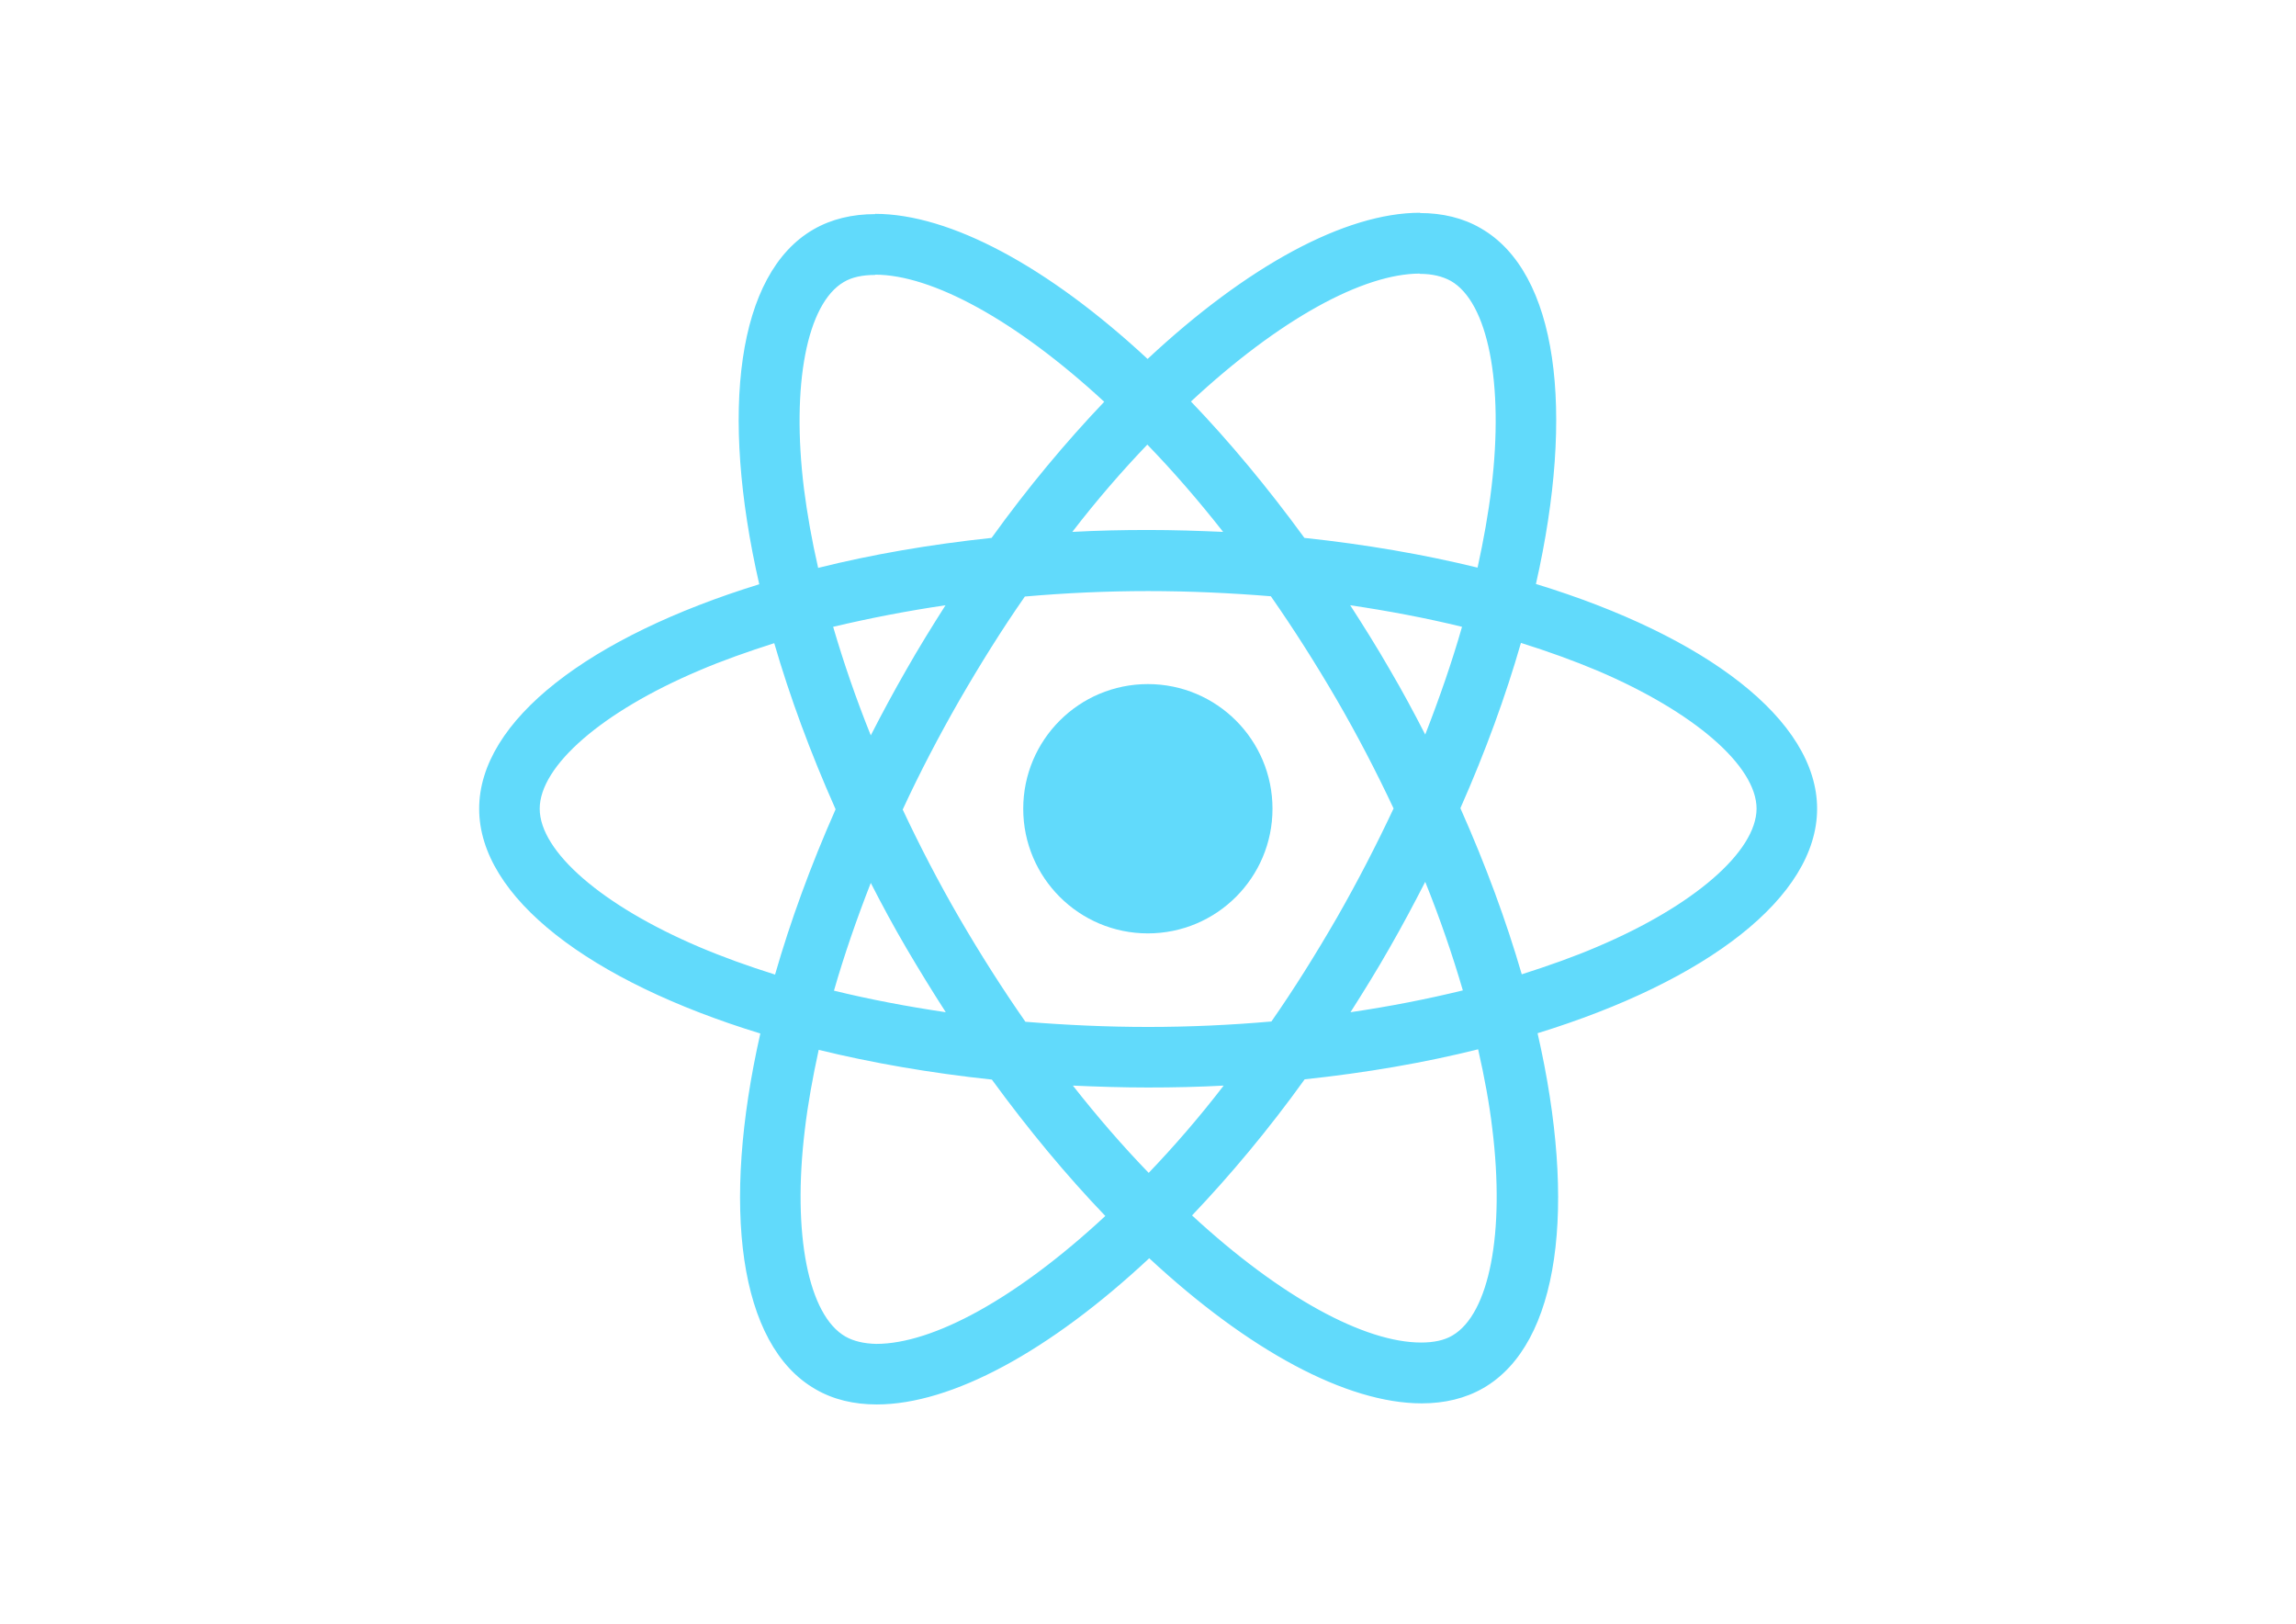
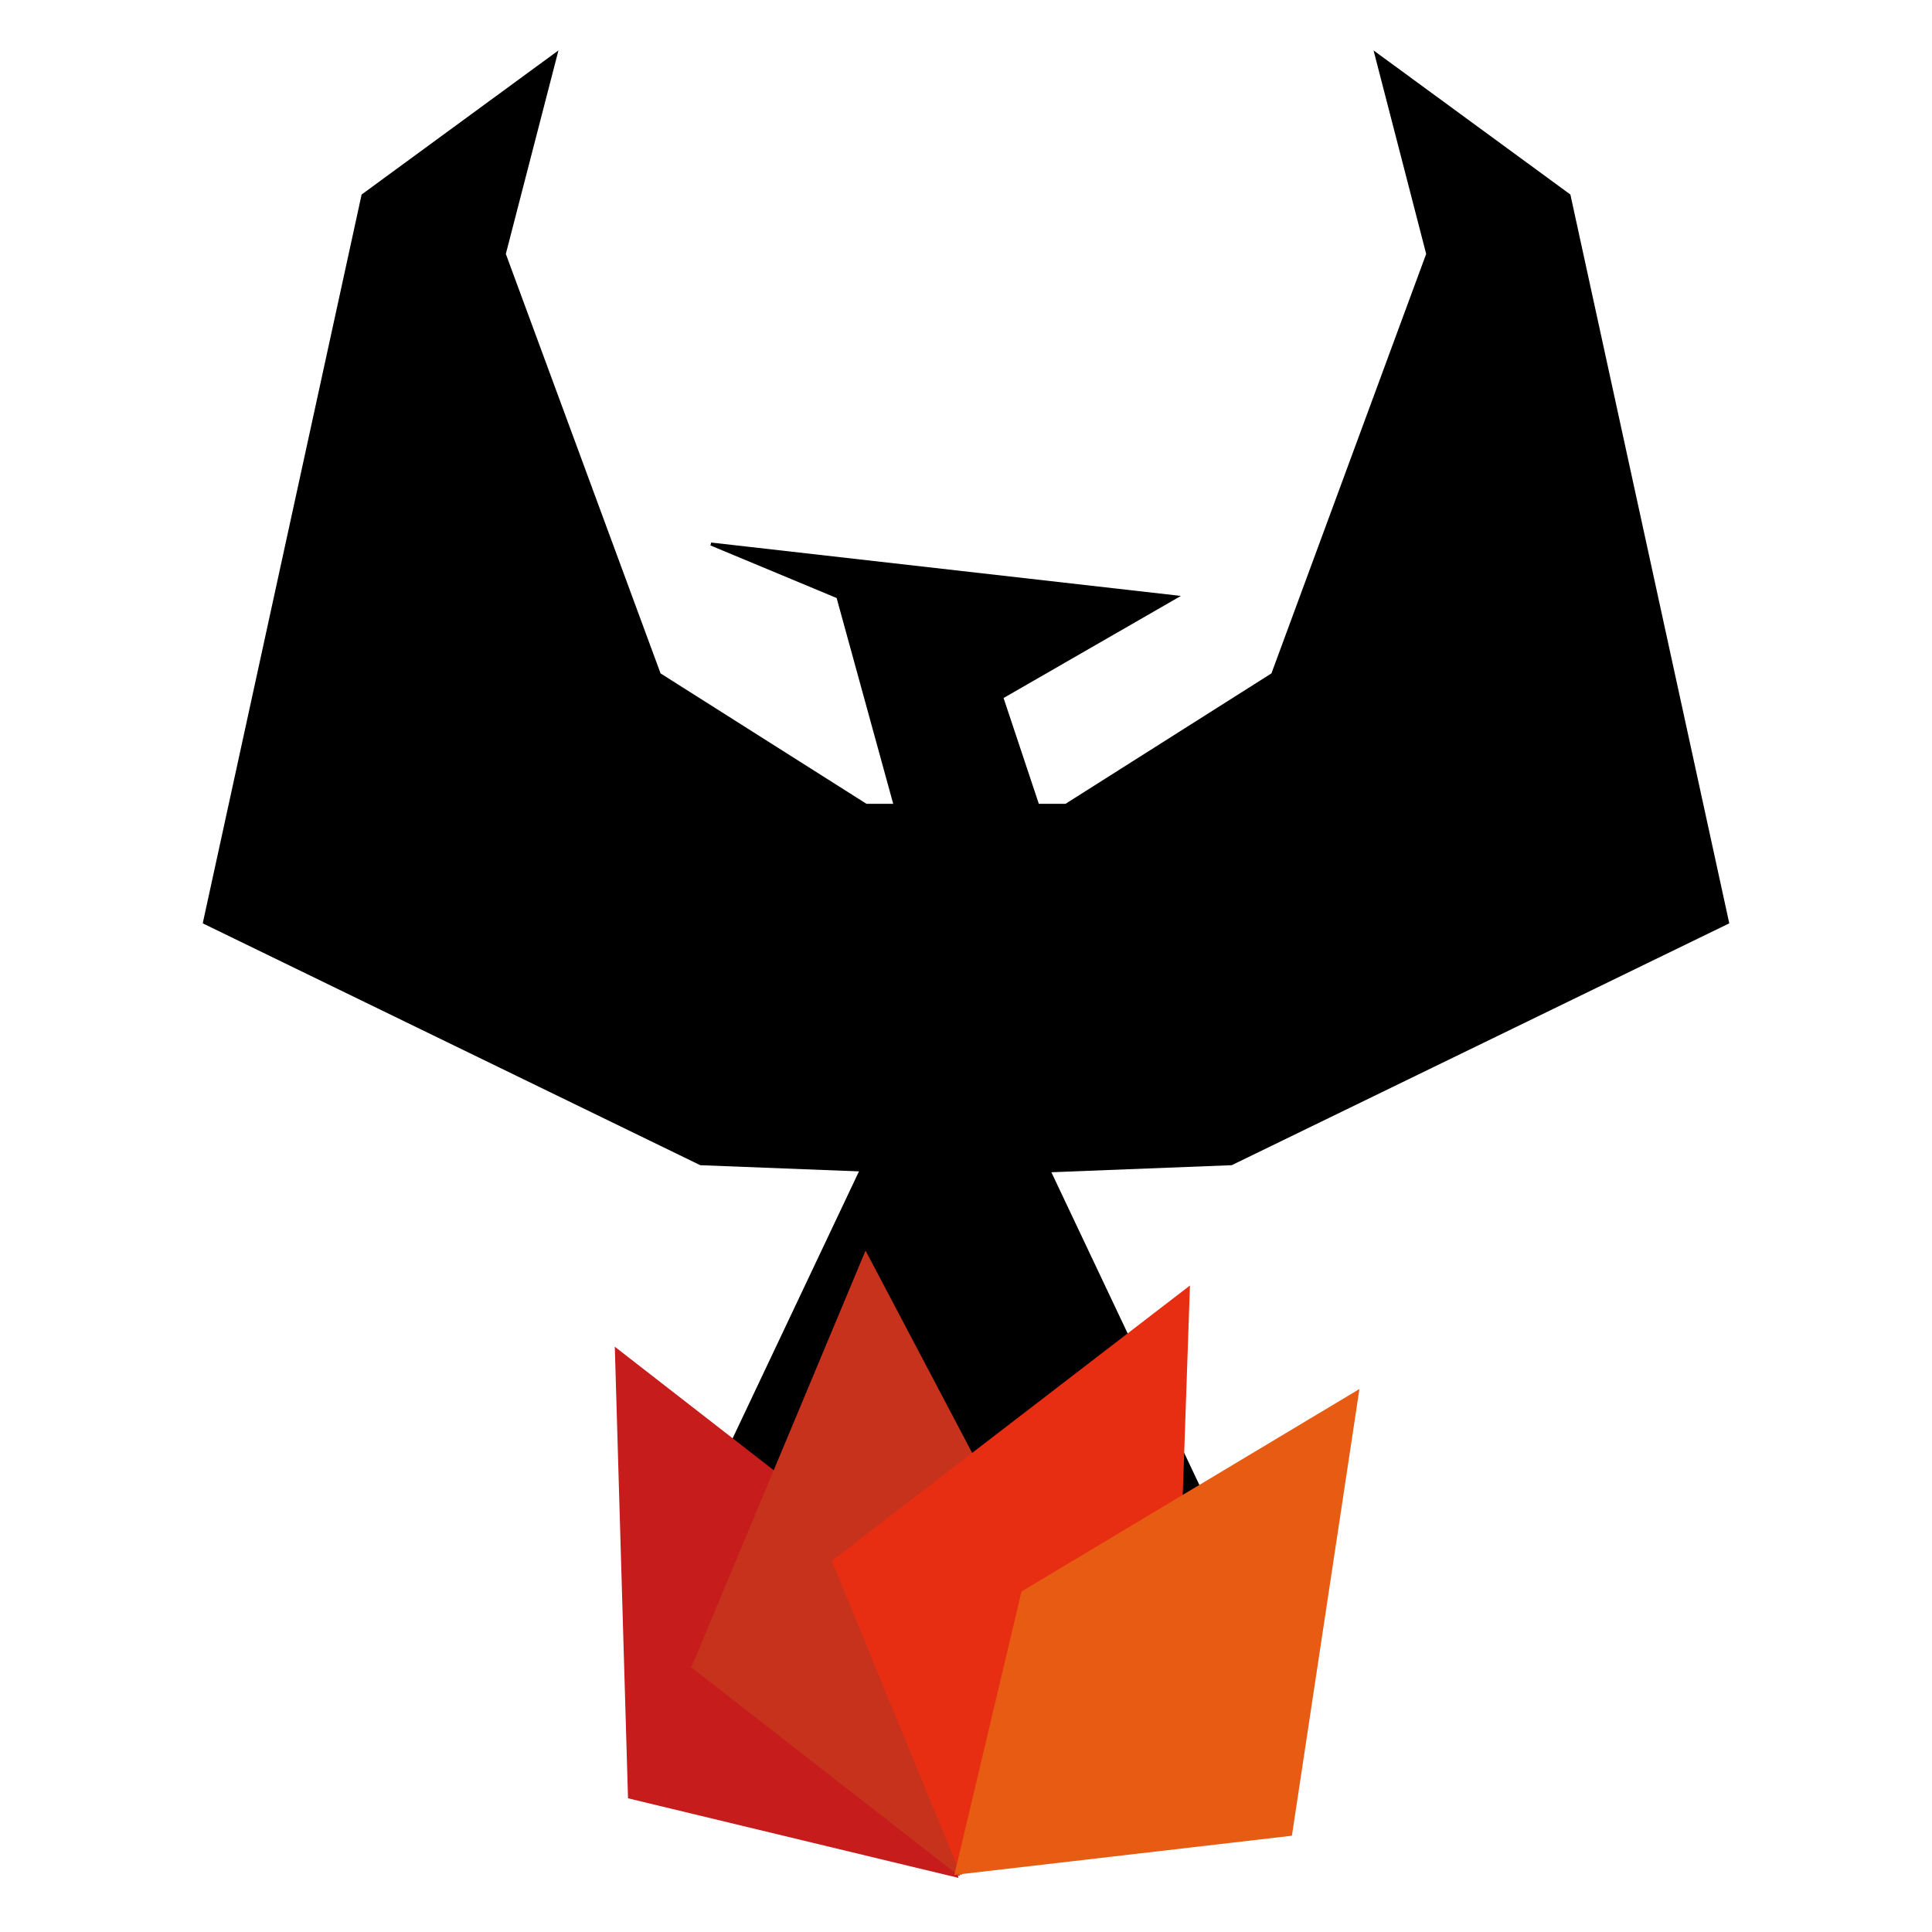
- <svg xmlns="http://www.w3.org/2000/svg" viewBox="0 0 841.9 595.3">
-   <g fill="#61DAFB">
-     <path d="M666.3 296.5c0-32.5-40.7-63.3-103.1-82.4 14.4-63.6 8-114.2-20.2-130.4-6.5-3.8-14.1-5.6-22.4-5.6v22.3c4.6 0 8.3.9 11.4 2.6 13.6 7.8 19.5 37.5 14.9 75.7-1.1 9.4-2.9 19.3-5.1 29.4-19.6-4.8-41-8.5-63.5-10.9-13.5-18.5-27.5-35.3-41.6-50 32.6-30.3 63.2-46.9 84-46.9V78c-27.5 0-63.5 19.6-99.9 53.6-36.4-33.8-72.4-53.2-99.9-53.2v22.3c20.7 0 51.4 16.5 84 46.6-14 14.7-28 31.4-41.3 49.9-22.6 2.4-44 6.1-63.6 11-2.3-10-4-19.7-5.2-29-4.7-38.2 1.1-67.9 14.6-75.8 3-1.8 6.9-2.6 11.5-2.6V78.5c-8.4 0-16 1.8-22.6 5.6-28.1 16.2-34.4 66.7-19.9 130.1-62.2 19.2-102.7 49.9-102.7 82.3 0 32.5 40.7 63.3 103.1 82.4-14.4 63.6-8 114.2 20.2 130.4 6.5 3.8 14.1 5.6 22.5 5.6 27.5 0 63.5-19.6 99.9-53.6 36.4 33.8 72.4 53.2 99.9 53.2 8.4 0 16-1.8 22.6-5.6 28.1-16.2 34.4-66.7 19.9-130.1 62-19.1 102.5-49.9 102.5-82.3zm-130.2-66.7c-3.7 12.9-8.3 26.2-13.5 39.5-4.1-8-8.4-16-13.1-24-4.6-8-9.5-15.8-14.4-23.4 14.2 2.1 27.9 4.7 41 7.9zm-45.8 106.5c-7.8 13.5-15.8 26.3-24.1 38.2-14.9 1.3-30 2-45.2 2-15.1 0-30.2-.7-45-1.9-8.3-11.9-16.4-24.6-24.2-38-7.6-13.1-14.5-26.4-20.8-39.8 6.2-13.4 13.2-26.8 20.7-39.9 7.8-13.5 15.8-26.3 24.1-38.2 14.9-1.3 30-2 45.2-2 15.1 0 30.2.7 45 1.9 8.3 11.9 16.4 24.6 24.2 38 7.6 13.1 14.5 26.4 20.8 39.8-6.3 13.4-13.2 26.8-20.7 39.9zm32.3-13c5.4 13.4 10 26.8 13.8 39.8-13.1 3.2-26.9 5.9-41.2 8 4.9-7.7 9.8-15.6 14.4-23.7 4.6-8 8.9-16.1 13-24.1zM421.2 430c-9.3-9.6-18.6-20.3-27.8-32 9 .4 18.2.7 27.5.7 9.4 0 18.7-.2 27.8-.7-9 11.7-18.3 22.4-27.5 32zm-74.4-58.9c-14.2-2.1-27.9-4.7-41-7.9 3.7-12.9 8.3-26.2 13.5-39.5 4.1 8 8.4 16 13.1 24 4.7 8 9.5 15.8 14.4 23.4zM420.7 163c9.3 9.6 18.6 20.3 27.8 32-9-.4-18.2-.7-27.5-.7-9.4 0-18.7.2-27.8.7 9-11.7 18.3-22.4 27.5-32zm-74 58.9c-4.9 7.7-9.8 15.6-14.4 23.7-4.6 8-8.9 16-13 24-5.4-13.4-10-26.8-13.8-39.8 13.1-3.1 26.9-5.8 41.2-7.9zm-90.5 125.2c-35.4-15.1-58.3-34.9-58.3-50.6 0-15.7 22.9-35.6 58.3-50.6 8.6-3.7 18-7 27.7-10.1 5.7 19.6 13.2 40 22.5 60.9-9.2 20.8-16.6 41.1-22.2 60.6-9.9-3.1-19.3-6.5-28-10.2zM310 490c-13.6-7.8-19.5-37.5-14.9-75.7 1.1-9.4 2.9-19.3 5.1-29.4 19.6 4.8 41 8.5 63.5 10.9 13.5 18.5 27.5 35.3 41.6 50-32.6 30.3-63.2 46.9-84 46.9-4.5-.1-8.3-1-11.3-2.7zm237.2-76.2c4.7 38.2-1.1 67.9-14.6 75.8-3 1.8-6.9 2.6-11.5 2.6-20.7 0-51.4-16.5-84-46.6 14-14.7 28-31.4 41.3-49.9 22.6-2.4 44-6.1 63.6-11 2.3 10.1 4.1 19.8 5.2 29.1zm38.5-66.7c-8.6 3.7-18 7-27.7 10.1-5.7-19.6-13.2-40-22.5-60.9 9.2-20.8 16.6-41.1 22.2-60.6 9.9 3.1 19.3 6.5 28.1 10.2 35.4 15.1 58.3 34.9 58.3 50.6-.1 15.7-23 35.6-58.4 50.6zM320.8 78.4z" />
-     <circle cx="420.9" cy="296.5" r="45.7" />
-     <path d="M520.5 78.1z" />
+ <svg xmlns="http://www.w3.org/2000/svg" xmlns:xlink="http://www.w3.org/1999/xlink" version="1.1" preserveAspectRatio="xMidYMid meet" viewBox="0 0 640 640" width="640" height="640">
+   <defs>
+     <path d="M120.24 64.73L67.73 305.59L232.1 385.49L320 388.92L320 266.78L286.9 266.78L218.41 223.4L167.04 84.14L184.16 17.93L120.24 64.73Z" id="hA09dPnh" />
+     <path d="M519.76 64.73L572.27 305.59L407.9 385.49L320 388.92L320 266.78L353.1 266.78L421.59 223.4L472.96 84.14L455.84 17.93L519.76 64.73Z" id="h2YO4byOw" />
+     <path d="M344.1 267.78L331.84 231L389.63 197.73L235.53 180.22L277.56 197.73L296.82 267.78L344.1 267.78Z" id="b3pbgeebm3" />
+     <path d="M316.84 387.29L316.84 607.6L272.9 607.6L214.68 536.82L285.45 387.29L316.84 387.29Z" id="le94j2CBi" />
+     <path d="M315.84 387.29L315.84 607.6L359.79 607.6L418.01 536.82L347.24 387.29L315.84 387.29Z" id="bfl1DryJY" />
+     <path d="M306.7 526.19L317.48 622.07L208.04 595.71L203.66 446.12L306.7 526.19Z" id="aQf39M4ii" />
+     <path d="M347.56 529.71L317.83 621.5L229 552.35L286.72 414.27L347.56 529.71Z" id="b2HJuVXQT5" />
+     <path d="M389.69 556.25L318.31 621.17L275.53 517.04L394.19 425.84L389.69 556.25Z" id="bpeeA6erM" />
+     <path d="M338.39 527.2L316.14 621.09L427.96 608.11L450.33 460.13L338.39 527.2Z" id="ancsxD7yY" />
+   </defs>
+   <g>
+     <g>
+       <g>
+         <use xlink:href="#hA09dPnh" opacity="1" fill="#000000" fill-opacity="1" />
+         <g>
+           <use xlink:href="#hA09dPnh" opacity="1" fill-opacity="0" stroke="#000000" stroke-width="1" stroke-opacity="1" />
+         </g>
+       </g>
+       <g>
+         <use xlink:href="#h2YO4byOw" opacity="1" fill="#000000" fill-opacity="1" />
+         <g>
+           <use xlink:href="#h2YO4byOw" opacity="1" fill-opacity="0" stroke="#000000" stroke-width="1" stroke-opacity="1" />
+         </g>
+       </g>
+       <g>
+         <use xlink:href="#b3pbgeebm3" opacity="1" fill="#000000" fill-opacity="1" />
+         <g>
+           <use xlink:href="#b3pbgeebm3" opacity="1" fill-opacity="0" stroke="#000000" stroke-width="1" stroke-opacity="1" />
+         </g>
+       </g>
+       <g>
+         <use xlink:href="#le94j2CBi" opacity="1" fill="#000000" fill-opacity="1" />
+         <g>
+           <use xlink:href="#le94j2CBi" opacity="1" fill-opacity="0" stroke="#000000" stroke-width="1" stroke-opacity="1" />
+         </g>
+       </g>
+       <g>
+         <use xlink:href="#bfl1DryJY" opacity="1" fill="#000000" fill-opacity="1" />
+         <g>
+           <use xlink:href="#bfl1DryJY" opacity="1" fill-opacity="0" stroke="#000000" stroke-width="1" stroke-opacity="1" />
+         </g>
+       </g>
+       <g>
+         <use xlink:href="#aQf39M4ii" opacity="1" fill="#c61c1c" fill-opacity="1" />
+         <g>
+           <use xlink:href="#aQf39M4ii" opacity="1" fill-opacity="0" stroke="#000000" stroke-width="1" stroke-opacity="0" />
+         </g>
+       </g>
+       <g>
+         <use xlink:href="#b2HJuVXQT5" opacity="1" fill="#c6321c" fill-opacity="1" />
+         <g>
+           <use xlink:href="#b2HJuVXQT5" opacity="1" fill-opacity="0" stroke="#000000" stroke-width="1" stroke-opacity="0" />
+         </g>
+       </g>
+       <g>
+         <use xlink:href="#bpeeA6erM" opacity="1" fill="#e72e12" fill-opacity="1" />
+         <g>
+           <use xlink:href="#bpeeA6erM" opacity="1" fill-opacity="0" stroke="#000000" stroke-width="1" stroke-opacity="0" />
+         </g>
+       </g>
+       <g>
+         <use xlink:href="#ancsxD7yY" opacity="1" fill="#e75b12" fill-opacity="1" />
+         <g>
+           <use xlink:href="#ancsxD7yY" opacity="1" fill-opacity="0" stroke="#000000" stroke-width="1" stroke-opacity="0" />
+         </g>
+       </g>
+     </g>
  </g>
</svg>
